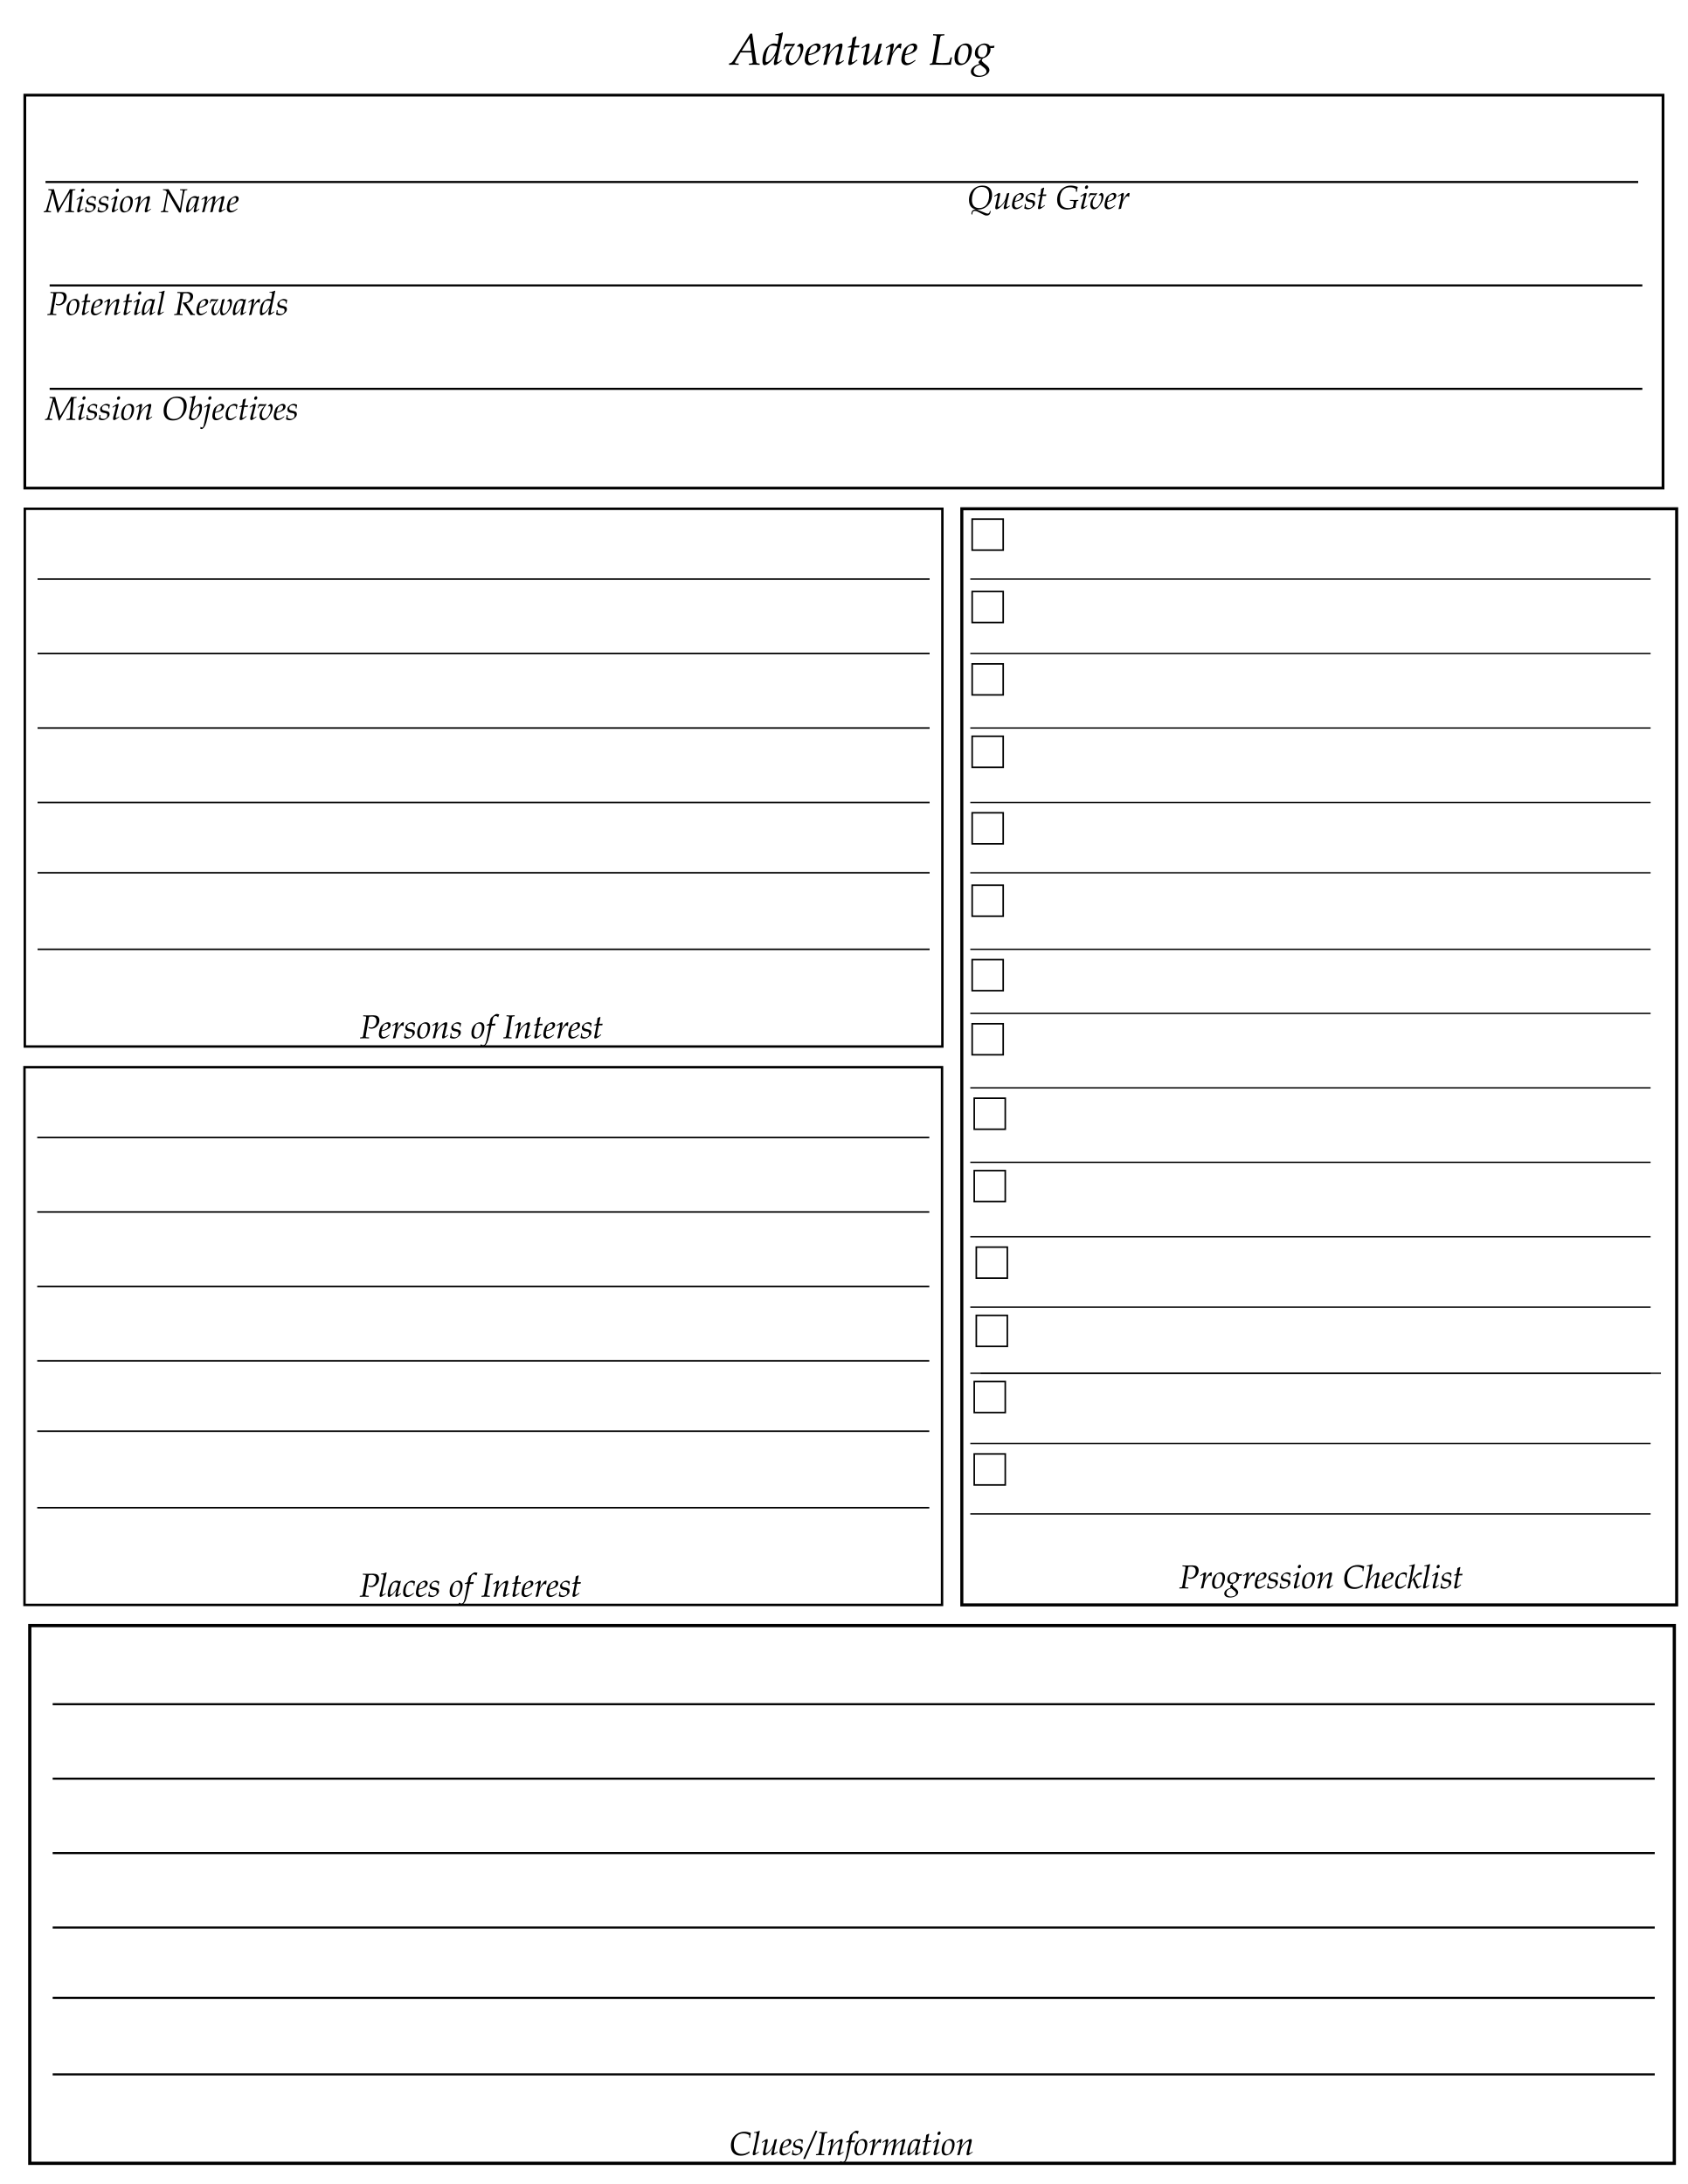
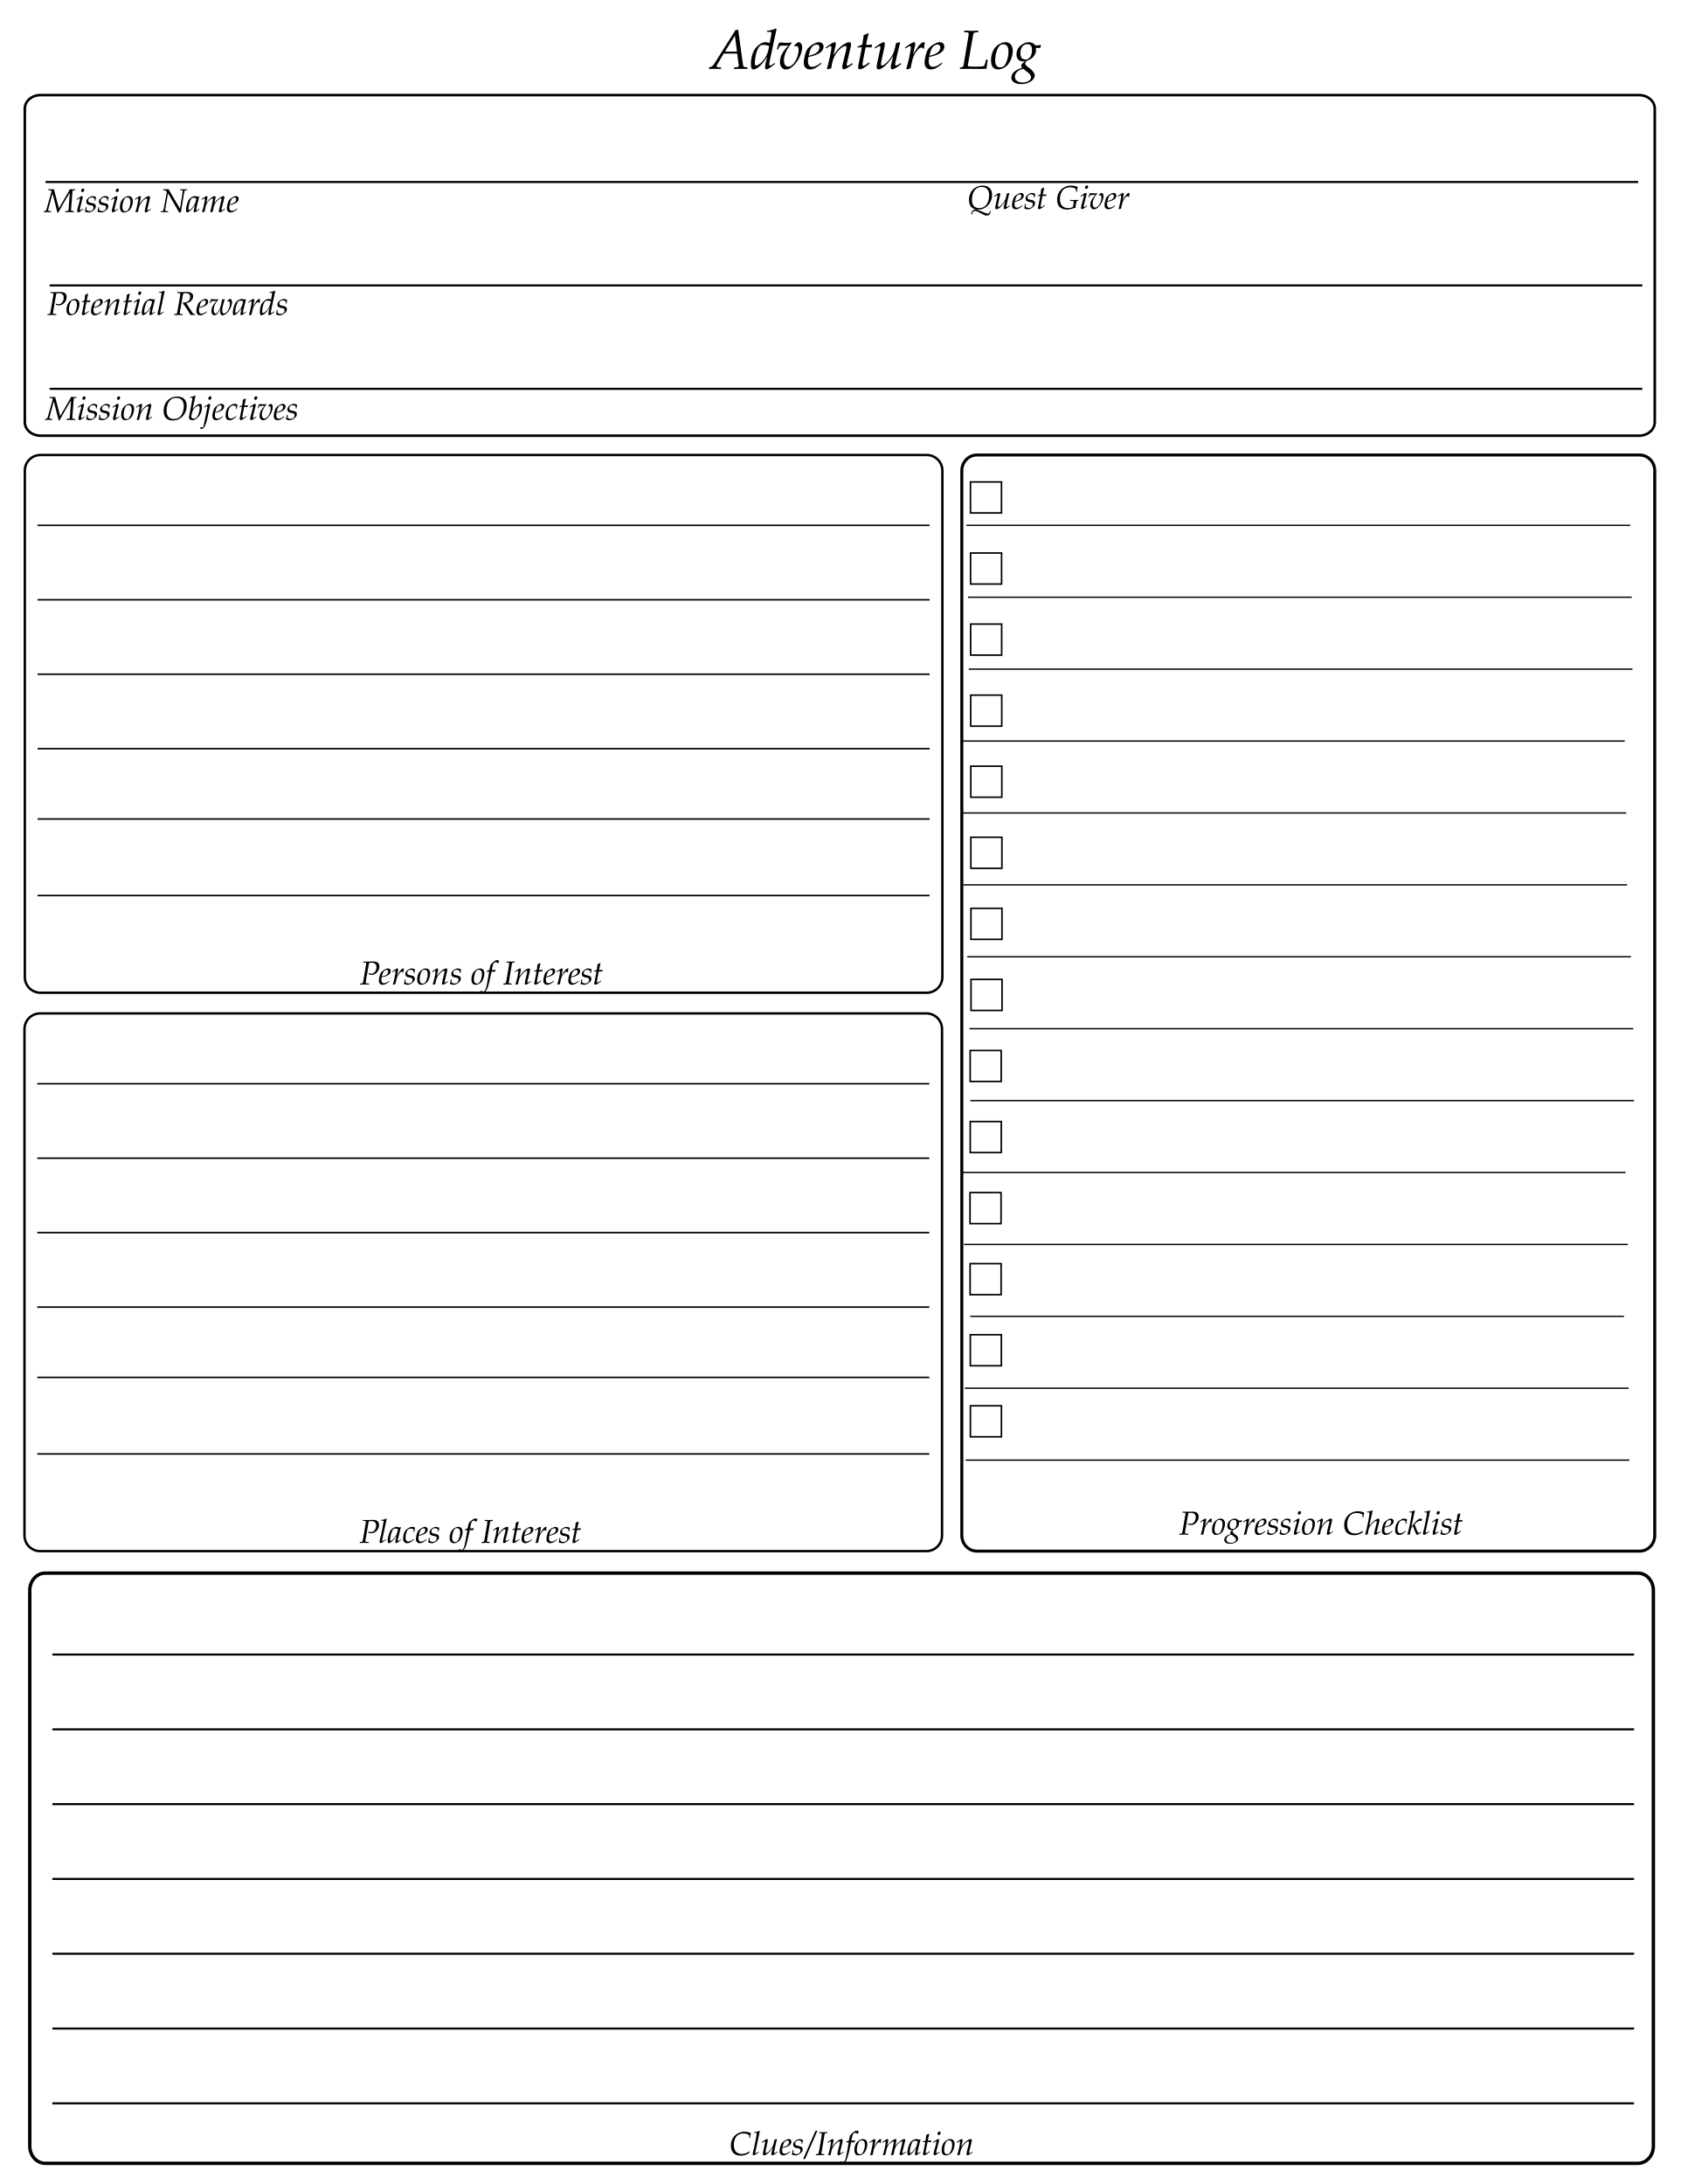
<svg xmlns="http://www.w3.org/2000/svg" width="8.5in" height="11in" viewBox="0 0 215.9 279.4" version="1.1" id="svg8">
  <defs id="defs2" />
  <g id="layer1" transform="translate(0,-17.6)">
-     <text xml:space="preserve" style="font-style:normal;font-variant:normal;font-weight:normal;font-stretch:normal;font-size:4.233px;line-height:1.25;font-family:FreeSerif;-inkscape-font-specification:'FreeSerif, Normal';font-variant-ligatures:normal;font-variant-caps:normal;font-variant-numeric:normal;font-feature-settings:normal;text-align:start;letter-spacing:0px;word-spacing:0px;writing-mode:lr-tb;text-anchor:start;stroke-width:0.265" x="93.36" y="25.878" id="text817">
-       <tspan id="tspan815" x="93.36" y="25.878" style="font-style:italic;font-variant:normal;font-weight:normal;font-stretch:normal;font-size:5.644px;font-family:'URW Palladio L';-inkscape-font-specification:'URW Palladio L, Italic';font-variant-ligatures:normal;font-variant-caps:normal;font-variant-numeric:normal;font-feature-settings:normal;text-align:start;writing-mode:lr-tb;text-anchor:start;stroke-width:0.265">Adventure Log</tspan>
+     <text xml:space="preserve" style="font-style:normal;font-variant:normal;font-weight:normal;font-stretch:normal;font-size:4.233px;line-height:1.25;font-family:FreeSerif;-inkscape-font-specification:'FreeSerif, Normal';font-variant-ligatures:normal;font-variant-caps:normal;font-variant-numeric:normal;font-feature-settings:normal;text-align:start;letter-spacing:0px;word-spacing:0px;writing-mode:lr-tb;text-anchor:start;stroke-width:0.265" x="90.833" y="26.407" id="text817">
+       <tspan id="tspan815" x="90.833" y="26.407" style="font-style:italic;font-variant:normal;font-weight:normal;font-stretch:normal;font-size:7.056px;font-family:'URW Palladio L';-inkscape-font-specification:'URW Palladio L, Italic';font-variant-ligatures:normal;font-variant-caps:normal;font-variant-numeric:normal;font-feature-settings:normal;text-align:start;writing-mode:lr-tb;text-anchor:start;stroke-width:0.265">Adventure Log</tspan>
    </text>
    <flowRoot xml:space="preserve" id="flowRoot819" style="font-family:FreeSerif;font-size:16px;line-height:1.25;letter-spacing:0px;word-spacing:0px;-inkscape-font-specification:'FreeSerif, Normal';font-weight:normal;font-style:normal;font-stretch:normal;font-variant:normal;text-anchor:start;text-align:start;writing-mode:lr;font-variant-ligatures:normal;font-variant-caps:normal;font-variant-numeric:normal;font-feature-settings:normal">
      <flowRegion id="flowRegion821">
        <rect id="rect823" width="789.939" height="120.208" x="12.122" y="37.766" />
      </flowRegion>
      <flowPara id="flowPara825" />
    </flowRoot>
-     <rect style="fill:none;fill-opacity:1;stroke:#000000;stroke-width:0.353;stroke-miterlimit:4;stroke-dasharray:none" id="rect829" width="209.55" height="50.271" x="3.175" y="29.771" />
+     <rect style="fill:none;fill-opacity:1;stroke:#000000;stroke-width:0.328;stroke-miterlimit:4;stroke-dasharray:none" id="rect829" width="208.497" height="43.567" x="3.172" y="29.768" rx="1.99" ry="1.733" />
    <path style="fill:none;stroke:#000000;stroke-width:0.265px;stroke-linecap:butt;stroke-linejoin:miter;stroke-opacity:1" d="M 5.821,40.883 H 209.55" id="path831" />
    <text xml:space="preserve" style="font-style:normal;font-variant:normal;font-weight:normal;font-stretch:normal;font-size:4.233px;line-height:1.25;font-family:FreeSerif;-inkscape-font-specification:'FreeSerif, Normal';font-variant-ligatures:normal;font-variant-caps:normal;font-variant-numeric:normal;font-feature-settings:normal;text-align:start;letter-spacing:0px;word-spacing:0px;writing-mode:lr-tb;text-anchor:start;stroke-width:0.265" x="5.66" y="44.732" id="text835">
      <tspan id="tspan833" x="5.66" y="44.732" style="stroke-width:0.265;-inkscape-font-specification:'URW Palladio L, Italic';font-family:'URW Palladio L';font-weight:normal;font-style:italic;font-stretch:normal;font-variant:normal;font-size:4.233px;text-anchor:start;text-align:start;writing-mode:lr;font-variant-ligatures:normal;font-variant-caps:normal;font-variant-numeric:normal;font-feature-settings:normal">Mission Name</tspan>
    </text>
    <text xml:space="preserve" style="font-style:normal;font-variant:normal;font-weight:normal;font-stretch:normal;font-size:4.233px;line-height:1.25;font-family:FreeSerif;-inkscape-font-specification:'FreeSerif, Normal';font-variant-ligatures:normal;font-variant-caps:normal;font-variant-numeric:normal;font-feature-settings:normal;text-align:start;letter-spacing:0px;word-spacing:0px;writing-mode:lr-tb;text-anchor:start;stroke-width:0.265" x="123.732" y="44.331" id="text839">
      <tspan id="tspan837" x="123.732" y="44.331" style="stroke-width:0.265;-inkscape-font-specification:'URW Palladio L, Italic';font-family:'URW Palladio L';font-weight:normal;font-style:italic;font-stretch:normal;font-variant:normal;font-size:4.233px;text-anchor:start;text-align:start;writing-mode:lr;font-variant-ligatures:normal;font-variant-caps:normal;font-variant-numeric:normal;font-feature-settings:normal">Quest Giver</tspan>
    </text>
    <path style="fill:none;stroke:#000000;stroke-width:0.265px;stroke-linecap:butt;stroke-linejoin:miter;stroke-opacity:1" d="M 6.35,54.113 H 210.079" id="path831-9" />
    <text xml:space="preserve" style="font-style:normal;font-variant:normal;font-weight:normal;font-stretch:normal;font-size:4.233px;line-height:1.25;font-family:FreeSerif;-inkscape-font-specification:'FreeSerif, Normal';font-variant-ligatures:normal;font-variant-caps:normal;font-variant-numeric:normal;font-feature-settings:normal;text-align:start;letter-spacing:0px;word-spacing:0px;writing-mode:lr-tb;text-anchor:start;stroke-width:0.265" x="6.01" y="57.892" id="text858">
      <tspan id="tspan856" x="6.01" y="57.892" style="stroke-width:0.265;-inkscape-font-specification:'URW Palladio L, Italic';font-family:'URW Palladio L';font-weight:normal;font-style:italic;font-stretch:normal;font-variant:normal;font-size:4.233px;text-anchor:start;text-align:start;writing-mode:lr;font-variant-ligatures:normal;font-variant-caps:normal;font-variant-numeric:normal;font-feature-settings:normal">Potential Rewards</tspan>
    </text>
    <path style="fill:none;stroke:#000000;stroke-width:0.265px;stroke-linecap:butt;stroke-linejoin:miter;stroke-opacity:1" d="M 6.35,67.342 H 210.079" id="path831-7" />
    <text xml:space="preserve" style="font-style:normal;font-variant:normal;font-weight:normal;font-stretch:normal;font-size:4.233px;line-height:1.25;font-family:FreeSerif;-inkscape-font-specification:'FreeSerif, Normal';font-variant-ligatures:normal;font-variant-caps:normal;font-variant-numeric:normal;font-feature-settings:normal;text-align:start;letter-spacing:0px;word-spacing:0px;writing-mode:lr-tb;text-anchor:start;stroke-width:0.265" x="5.821" y="71.31" id="text868">
      <tspan id="tspan866" x="5.821" y="71.31" style="stroke-width:0.265;-inkscape-font-specification:'URW Palladio L, Italic';font-family:'URW Palladio L';font-weight:normal;font-style:italic;font-stretch:normal;font-variant:normal;font-size:4.233px;text-anchor:start;text-align:start;writing-mode:lr;font-variant-ligatures:normal;font-variant-caps:normal;font-variant-numeric:normal;font-feature-settings:normal">Mission Objectives</tspan>
    </text>
-     <rect style="fill:none;fill-opacity:1;stroke:#000000;stroke-width:0.309;stroke-miterlimit:4;stroke-dasharray:none" id="rect829-8" width="117.369" height="68.792" x="3.175" y="82.688" />
-     <path style="fill:none;stroke:#000000;stroke-width:0.198px;stroke-linecap:butt;stroke-linejoin:miter;stroke-opacity:1" d="M 4.805,101.208 H 118.914" id="path831-9-7" />
-     <path style="fill:none;stroke:#000000;stroke-width:0.198px;stroke-linecap:butt;stroke-linejoin:miter;stroke-opacity:1" d="M 4.805,110.733 H 118.914" id="path831-7-1" />
-     <path style="fill:none;stroke:#000000;stroke-width:0.198px;stroke-linecap:butt;stroke-linejoin:miter;stroke-opacity:1" d="M 4.805,91.683 H 118.914" id="path831-78" />
-     <path style="fill:none;stroke:#000000;stroke-width:0.198px;stroke-linecap:butt;stroke-linejoin:miter;stroke-opacity:1" d="M 4.805,129.254 H 118.914" id="path831-9-7-6" />
-     <path style="fill:none;stroke:#000000;stroke-width:0.198px;stroke-linecap:butt;stroke-linejoin:miter;stroke-opacity:1" d="M 4.805,120.258 H 118.914" id="path831-78-1" />
-     <path style="fill:none;stroke:#000000;stroke-width:0.198px;stroke-linecap:butt;stroke-linejoin:miter;stroke-opacity:1" d="M 4.805,139.044 H 118.914" id="path831-9-7-6-6" />
-     <text xml:space="preserve" style="font-style:normal;font-variant:normal;font-weight:normal;font-stretch:normal;font-size:4.233px;line-height:1.25;font-family:FreeSerif;-inkscape-font-specification:'FreeSerif, Normal';font-variant-ligatures:normal;font-variant-caps:normal;font-variant-numeric:normal;font-feature-settings:normal;text-align:start;letter-spacing:0px;word-spacing:0px;writing-mode:lr-tb;text-anchor:start;stroke-width:0.265" x="46.016" y="150.421" id="text963">
-       <tspan id="tspan961" x="46.016" y="150.421" style="font-style:italic;font-variant:normal;font-weight:normal;font-stretch:normal;font-size:4.233px;font-family:'URW Palladio L';-inkscape-font-specification:'URW Palladio L, Italic';font-variant-ligatures:normal;font-variant-caps:normal;font-variant-numeric:normal;font-feature-settings:normal;text-align:start;writing-mode:lr-tb;text-anchor:start;stroke-width:0.265">Persons of Interest</tspan>
+     <rect style="fill:none;fill-opacity:1;stroke:#000000;stroke-width:0.309;stroke-miterlimit:4;stroke-dasharray:none" id="rect829-8" width="117.369" height="68.792" x="3.175" y="75.808" rx="2" ry="2" />
+     <path style="fill:none;stroke:#000000;stroke-width:0.198px;stroke-linecap:butt;stroke-linejoin:miter;stroke-opacity:1" d="M 4.805,94.329 H 118.914" id="path831-9-7" />
+     <path style="fill:none;stroke:#000000;stroke-width:0.198px;stroke-linecap:butt;stroke-linejoin:miter;stroke-opacity:1" d="M 4.805,103.854 H 118.914" id="path831-7-1" />
+     <path style="fill:none;stroke:#000000;stroke-width:0.198px;stroke-linecap:butt;stroke-linejoin:miter;stroke-opacity:1" d="M 4.805,84.804 H 118.914" id="path831-78" />
+     <path style="fill:none;stroke:#000000;stroke-width:0.198px;stroke-linecap:butt;stroke-linejoin:miter;stroke-opacity:1" d="M 4.805,122.375 H 118.914" id="path831-9-7-6" />
+     <path style="fill:none;stroke:#000000;stroke-width:0.198px;stroke-linecap:butt;stroke-linejoin:miter;stroke-opacity:1" d="M 4.805,113.379 H 118.914" id="path831-78-1" />
+     <path style="fill:none;stroke:#000000;stroke-width:0.198px;stroke-linecap:butt;stroke-linejoin:miter;stroke-opacity:1" d="M 4.805,132.165 H 118.914" id="path831-9-7-6-6" />
+     <text xml:space="preserve" style="font-style:normal;font-variant:normal;font-weight:normal;font-stretch:normal;font-size:4.233px;line-height:1.25;font-family:FreeSerif;-inkscape-font-specification:'FreeSerif, Normal';font-variant-ligatures:normal;font-variant-caps:normal;font-variant-numeric:normal;font-feature-settings:normal;text-align:start;letter-spacing:0px;word-spacing:0px;writing-mode:lr-tb;text-anchor:start;stroke-width:0.265" x="46.016" y="143.542" id="text963">
+       <tspan id="tspan961" x="46.016" y="143.542" style="font-style:italic;font-variant:normal;font-weight:normal;font-stretch:normal;font-size:4.233px;font-family:'URW Palladio L';-inkscape-font-specification:'URW Palladio L, Italic';font-variant-ligatures:normal;font-variant-caps:normal;font-variant-numeric:normal;font-feature-settings:normal;text-align:start;writing-mode:lr-tb;text-anchor:start;stroke-width:0.265">Persons of Interest</tspan>
    </text>
-     <rect style="fill:none;fill-opacity:1;stroke:#000000;stroke-width:0.309;stroke-miterlimit:4;stroke-dasharray:none" id="rect829-8-0" width="117.369" height="68.792" x="3.132" y="154.125" />
-     <path style="fill:none;stroke:#000000;stroke-width:0.198px;stroke-linecap:butt;stroke-linejoin:miter;stroke-opacity:1" d="M 4.762,172.646 H 118.872" id="path831-9-7-5" />
-     <path style="fill:none;stroke:#000000;stroke-width:0.198px;stroke-linecap:butt;stroke-linejoin:miter;stroke-opacity:1" d="M 4.762,182.171 H 118.872" id="path831-7-1-8" />
-     <path style="fill:none;stroke:#000000;stroke-width:0.198px;stroke-linecap:butt;stroke-linejoin:miter;stroke-opacity:1" d="M 4.763,163.121 H 118.871" id="path831-78-5" />
-     <path style="fill:none;stroke:#000000;stroke-width:0.198px;stroke-linecap:butt;stroke-linejoin:miter;stroke-opacity:1" d="M 4.763,200.692 H 118.871" id="path831-9-7-6-7" />
-     <path style="fill:none;stroke:#000000;stroke-width:0.198px;stroke-linecap:butt;stroke-linejoin:miter;stroke-opacity:1" d="M 4.763,191.696 H 118.871" id="path831-78-1-5" />
-     <path style="fill:none;stroke:#000000;stroke-width:0.198px;stroke-linecap:butt;stroke-linejoin:miter;stroke-opacity:1" d="M 4.763,210.481 H 118.871" id="path831-9-7-6-6-7" />
-     <text xml:space="preserve" style="font-style:normal;font-variant:normal;font-weight:normal;font-stretch:normal;font-size:4.233px;line-height:1.25;font-family:FreeSerif;-inkscape-font-specification:'FreeSerif, Normal';font-variant-ligatures:normal;font-variant-caps:normal;font-variant-numeric:normal;font-feature-settings:normal;text-align:start;letter-spacing:0px;word-spacing:0px;writing-mode:lr-tb;text-anchor:start;stroke-width:0.265" x="45.974" y="221.858" id="text963-1">
-       <tspan id="tspan961-8" x="45.974" y="221.858" style="font-style:italic;font-variant:normal;font-weight:normal;font-stretch:normal;font-size:4.233px;font-family:'URW Palladio L';-inkscape-font-specification:'URW Palladio L, Italic';font-variant-ligatures:normal;font-variant-caps:normal;font-variant-numeric:normal;font-feature-settings:normal;text-align:start;writing-mode:lr-tb;text-anchor:start;stroke-width:0.265">Places of Interest</tspan>
+     <rect style="fill:none;fill-opacity:1;stroke:#000000;stroke-width:0.309;stroke-miterlimit:4;stroke-dasharray:none" id="rect829-8-0" width="117.369" height="68.792" x="3.132" y="147.246" rx="2" ry="2" />
+     <path style="fill:none;stroke:#000000;stroke-width:0.198px;stroke-linecap:butt;stroke-linejoin:miter;stroke-opacity:1" d="M 4.762,165.767 H 118.872" id="path831-9-7-5" />
+     <path style="fill:none;stroke:#000000;stroke-width:0.198px;stroke-linecap:butt;stroke-linejoin:miter;stroke-opacity:1" d="M 4.762,175.292 H 118.872" id="path831-7-1-8" />
+     <path style="fill:none;stroke:#000000;stroke-width:0.198px;stroke-linecap:butt;stroke-linejoin:miter;stroke-opacity:1" d="M 4.763,156.242 H 118.871" id="path831-78-5" />
+     <path style="fill:none;stroke:#000000;stroke-width:0.198px;stroke-linecap:butt;stroke-linejoin:miter;stroke-opacity:1" d="M 4.763,193.812 H 118.871" id="path831-9-7-6-7" />
+     <path style="fill:none;stroke:#000000;stroke-width:0.198px;stroke-linecap:butt;stroke-linejoin:miter;stroke-opacity:1" d="M 4.763,184.817 H 118.871" id="path831-78-1-5" />
+     <path style="fill:none;stroke:#000000;stroke-width:0.198px;stroke-linecap:butt;stroke-linejoin:miter;stroke-opacity:1" d="M 4.763,203.602 H 118.871" id="path831-9-7-6-6-7" />
+     <text xml:space="preserve" style="font-style:normal;font-variant:normal;font-weight:normal;font-stretch:normal;font-size:4.233px;line-height:1.25;font-family:FreeSerif;-inkscape-font-specification:'FreeSerif, Normal';font-variant-ligatures:normal;font-variant-caps:normal;font-variant-numeric:normal;font-feature-settings:normal;text-align:start;letter-spacing:0px;word-spacing:0px;writing-mode:lr-tb;text-anchor:start;stroke-width:0.265" x="45.974" y="214.979" id="text963-1">
+       <tspan id="tspan961-8" x="45.974" y="214.979" style="font-style:italic;font-variant:normal;font-weight:normal;font-stretch:normal;font-size:4.233px;font-family:'URW Palladio L';-inkscape-font-specification:'URW Palladio L, Italic';font-variant-ligatures:normal;font-variant-caps:normal;font-variant-numeric:normal;font-feature-settings:normal;text-align:start;writing-mode:lr-tb;text-anchor:start;stroke-width:0.265">Places of Interest</tspan>
    </text>
-     <rect style="fill:none;fill-opacity:1;stroke:#000000;stroke-width:0.414;stroke-miterlimit:4;stroke-dasharray:none" id="rect829-8-0-8" width="210.36" height="68.792" x="3.81" y="225.562" />
-     <path style="fill:none;stroke:#000000;stroke-width:0.265px;stroke-linecap:butt;stroke-linejoin:miter;stroke-opacity:1" d="M 6.737,245.142 H 211.667" id="path831-9-7-5-9" />
-     <path style="fill:none;stroke:#000000;stroke-width:0.265px;stroke-linecap:butt;stroke-linejoin:miter;stroke-opacity:1" d="M 6.737,254.667 H 211.667" id="path831-7-1-8-3" />
-     <path style="fill:none;stroke:#000000;stroke-width:0.265px;stroke-linecap:butt;stroke-linejoin:miter;stroke-opacity:1" d="M 6.738,235.617 H 211.667" id="path831-78-5-3" />
-     <path style="fill:none;stroke:#000000;stroke-width:0.265px;stroke-linecap:butt;stroke-linejoin:miter;stroke-opacity:1" d="M 6.738,273.187 H 211.667" id="path831-9-7-6-7-3" />
-     <path style="fill:none;stroke:#000000;stroke-width:0.265px;stroke-linecap:butt;stroke-linejoin:miter;stroke-opacity:1" d="M 6.738,264.192 H 211.667" id="path831-78-1-5-7" />
-     <path style="fill:none;stroke:#000000;stroke-width:0.265px;stroke-linecap:butt;stroke-linejoin:miter;stroke-opacity:1" d="M 6.738,282.977 H 211.667" id="path831-9-7-6-6-7-8" />
+     <rect style="fill:none;fill-opacity:1;stroke:#000000;stroke-width:0.431;stroke-miterlimit:4;stroke-dasharray:none" id="rect829-8-0-8" width="207.682" height="75.504" x="3.81" y="218.85" rx="1.975" ry="2.195" />
+     <path style="fill:none;stroke:#000000;stroke-width:0.264px;stroke-linecap:butt;stroke-linejoin:miter;stroke-opacity:1" d="M 6.7,248.405 H 209.021" id="path831-9-7-5-9" />
+     <path style="fill:none;stroke:#000000;stroke-width:0.264px;stroke-linecap:butt;stroke-linejoin:miter;stroke-opacity:1" d="M 6.7,257.974 H 209.021" id="path831-7-1-8-3" />
+     <path style="fill:none;stroke:#000000;stroke-width:0.264px;stroke-linecap:butt;stroke-linejoin:miter;stroke-opacity:1" d="M 6.699,238.836 H 209.02" id="path831-78-5-3" />
+     <path style="fill:none;stroke:#000000;stroke-width:0.264px;stroke-linecap:butt;stroke-linejoin:miter;stroke-opacity:1" d="M 6.699,277.112 H 209.02" id="path831-9-7-6-7-3" />
+     <path style="fill:none;stroke:#000000;stroke-width:0.264px;stroke-linecap:butt;stroke-linejoin:miter;stroke-opacity:1" d="M 6.7,267.543 H 209.02" id="path831-78-1-5-7" />
+     <path style="fill:none;stroke:#000000;stroke-width:0.264px;stroke-linecap:butt;stroke-linejoin:miter;stroke-opacity:1" d="M 6.699,286.681 H 209.02" id="path831-9-7-6-6-7-8" />
    <text xml:space="preserve" style="font-style:normal;font-variant:normal;font-weight:normal;font-stretch:normal;font-size:4.233px;line-height:1.25;font-family:FreeSerif;-inkscape-font-specification:'FreeSerif, Normal';font-variant-ligatures:normal;font-variant-caps:normal;font-variant-numeric:normal;font-feature-settings:normal;text-align:start;letter-spacing:0px;word-spacing:0px;writing-mode:lr-tb;text-anchor:start;stroke-width:0.265" x="93.304" y="293.296" id="text1045">
      <tspan id="tspan1043" x="93.304" y="293.296" style="font-style:italic;font-variant:normal;font-weight:normal;font-stretch:normal;font-size:4.233px;font-family:'URW Palladio L';-inkscape-font-specification:'URW Palladio L, Italic';font-variant-ligatures:normal;font-variant-caps:normal;font-variant-numeric:normal;font-feature-settings:normal;text-align:start;writing-mode:lr-tb;text-anchor:start;stroke-width:0.265">Clues/Information</tspan>
    </text>
-     <rect style="fill:none;fill-opacity:1;stroke:#000000;stroke-width:0.39;stroke-miterlimit:4;stroke-dasharray:none" id="rect829-8-0-89" width="91.44" height="140.229" x="123.031" y="82.688" />
-     <path style="fill:none;stroke:#000000;stroke-width:0.173px;stroke-linecap:butt;stroke-linejoin:miter;stroke-opacity:1" d="m 124.116,101.208 h 87.022" id="path831-9-7-5-8" />
-     <path style="fill:none;stroke:#000000;stroke-width:0.173px;stroke-linecap:butt;stroke-linejoin:miter;stroke-opacity:1" d="m 124.116,110.733 h 87.022" id="path831-7-1-8-4" />
-     <path style="fill:none;stroke:#000000;stroke-width:0.173px;stroke-linecap:butt;stroke-linejoin:miter;stroke-opacity:1" d="m 124.116,91.683 h 87.022" id="path831-78-5-8" />
-     <path style="fill:none;stroke:#000000;stroke-width:0.173px;stroke-linecap:butt;stroke-linejoin:miter;stroke-opacity:1" d="m 124.116,129.254 h 87.022" id="path831-9-7-6-7-2" />
-     <path style="fill:none;stroke:#000000;stroke-width:0.173px;stroke-linecap:butt;stroke-linejoin:miter;stroke-opacity:1" d="M 124.116,120.258 H 211.137" id="path831-78-1-5-0" />
-     <path style="fill:none;stroke:#000000;stroke-width:0.173px;stroke-linecap:butt;stroke-linejoin:miter;stroke-opacity:1" d="m 124.116,139.044 h 87.022" id="path831-9-7-6-6-7-4" />
-     <path style="fill:none;stroke:#000000;stroke-width:0.173px;stroke-linecap:butt;stroke-linejoin:miter;stroke-opacity:1" d="m 124.115,156.771 h 87.022" id="path831-9-7-5-8-5" />
-     <path style="fill:none;stroke:#000000;stroke-width:0.173px;stroke-linecap:butt;stroke-linejoin:miter;stroke-opacity:1" d="m 124.115,166.296 h 87.022" id="path831-7-1-8-4-7" />
-     <path style="fill:none;stroke:#000000;stroke-width:0.173px;stroke-linecap:butt;stroke-linejoin:miter;stroke-opacity:1" d="m 124.116,147.246 h 87.022" id="path831-78-5-8-2" />
-     <path style="fill:none;stroke:#000000;stroke-width:0.173px;stroke-linecap:butt;stroke-linejoin:miter;stroke-opacity:1" d="m 124.116,184.817 h 87.022" id="path831-9-7-6-7-2-6" />
-     <path style="fill:none;stroke:#000000;stroke-width:0.173px;stroke-linecap:butt;stroke-linejoin:miter;stroke-opacity:1" d="M 124.116,175.821 H 211.137" id="path831-78-1-5-0-9" />
-     <path style="fill:none;stroke:#000000;stroke-width:0.173px;stroke-linecap:butt;stroke-linejoin:miter;stroke-opacity:1" d="m 124.116,193.283 h 87.022" id="path831-9-7-6-6-7-4-3" />
-     <path style="fill:none;stroke:#000000;stroke-width:0.173px;stroke-linecap:butt;stroke-linejoin:miter;stroke-opacity:1" d="m 124.116,202.279 h 87.022" id="path831-9-7-6-6-7-4-3-3" />
-     <path style="fill:none;stroke:#000000;stroke-width:0.173px;stroke-linecap:butt;stroke-linejoin:miter;stroke-opacity:1" d="m 125.439,193.283 h 87.022" id="path831-9-7-6-6-7-4-3-2" />
-     <path style="fill:none;stroke:#000000;stroke-width:0.173px;stroke-linecap:butt;stroke-linejoin:miter;stroke-opacity:1" d="m 124.116,211.275 h 87.022" id="path831-9-7-6-6-7-4-3-8" />
-     <text xml:space="preserve" style="font-style:normal;font-variant:normal;font-weight:normal;font-stretch:normal;font-size:4.233px;line-height:1.25;font-family:FreeSerif;-inkscape-font-specification:'FreeSerif, Normal';font-variant-ligatures:normal;font-variant-caps:normal;font-variant-numeric:normal;font-feature-settings:normal;text-align:start;letter-spacing:0px;word-spacing:0px;writing-mode:lr-tb;text-anchor:start;stroke-width:0.265" x="150.812" y="220.8" id="text1134">
-       <tspan id="tspan1132" x="150.812" y="220.8" style="font-style:italic;font-variant:normal;font-weight:normal;font-stretch:normal;font-size:4.233px;font-family:'URW Palladio L';-inkscape-font-specification:'URW Palladio L, Italic';font-variant-ligatures:normal;font-variant-caps:normal;font-variant-numeric:normal;font-feature-settings:normal;text-align:start;writing-mode:lr-tb;text-anchor:start;stroke-width:0.265">Progression Checklist</tspan>
+     <rect style="fill:none;fill-opacity:1;stroke:#000000;stroke-width:0.384;stroke-miterlimit:4;stroke-dasharray:none" id="rect829-8-0-89" width="88.635" height="140.229" x="123.031" y="75.808" rx="1.939" ry="2" />
+     <path style="fill:none;stroke:#000000;stroke-width:0.171px;stroke-linecap:butt;stroke-linejoin:miter;stroke-opacity:1" d="m 123.817,94.004 h 84.905" id="path831-9-7-5-8" />
+     <path style="fill:none;stroke:#000000;stroke-width:0.171px;stroke-linecap:butt;stroke-linejoin:miter;stroke-opacity:1" d="m 123.916,103.203 h 84.905" id="path831-7-1-8-4" />
+     <path style="fill:none;stroke:#000000;stroke-width:0.171px;stroke-linecap:butt;stroke-linejoin:miter;stroke-opacity:1" d="m 123.618,84.804 h 84.905" id="path831-78-5-8" />
+     <path style="fill:none;stroke:#000000;stroke-width:0.171px;stroke-linecap:butt;stroke-linejoin:miter;stroke-opacity:1" d="m 123.122,121.602 h 84.905" id="path831-9-7-6-7-2" />
+     <path style="fill:none;stroke:#000000;stroke-width:0.171px;stroke-linecap:butt;stroke-linejoin:miter;stroke-opacity:1" d="m 122.924,112.403 h 84.905" id="path831-78-1-5-0" />
+     <path style="fill:none;stroke:#000000;stroke-width:0.171px;stroke-linecap:butt;stroke-linejoin:miter;stroke-opacity:1" d="M 123.221,130.801 H 208.126" id="path831-9-7-6-6-7-4" />
+     <path style="fill:none;stroke:#000000;stroke-width:0.171px;stroke-linecap:butt;stroke-linejoin:miter;stroke-opacity:1" d="m 124.016,149.2 h 84.905" id="path831-9-7-5-8-5" />
+     <path style="fill:none;stroke:#000000;stroke-width:0.171px;stroke-linecap:butt;stroke-linejoin:miter;stroke-opacity:1" d="m 124.115,158.4 h 84.905" id="path831-7-1-8-4-7" />
+     <path style="fill:none;stroke:#000000;stroke-width:0.171px;stroke-linecap:butt;stroke-linejoin:miter;stroke-opacity:1" d="m 123.718,140.001 h 84.905" id="path831-78-5-8-2" />
+     <path style="fill:none;stroke:#000000;stroke-width:0.171px;stroke-linecap:butt;stroke-linejoin:miter;stroke-opacity:1" d="m 123.321,176.799 h 84.905" id="path831-9-7-6-7-2-6" />
+     <path style="fill:none;stroke:#000000;stroke-width:0.171px;stroke-linecap:butt;stroke-linejoin:miter;stroke-opacity:1" d="m 123.023,167.599 h 84.905" id="path831-78-1-5-0-9" />
+     <path style="fill:none;stroke:#000000;stroke-width:0.171px;stroke-linecap:butt;stroke-linejoin:miter;stroke-opacity:1" d="m 123.42,195.196 h 84.905" id="path831-9-7-6-6-7-4-3-3" />
+     <path style="fill:none;stroke:#000000;stroke-width:0.17px;stroke-linecap:butt;stroke-linejoin:miter;stroke-opacity:1" d="m 124.115,185.998 h 83.615" id="path831-9-7-6-6-7-4-3-2" />
+     <path style="fill:none;stroke:#000000;stroke-width:0.171px;stroke-linecap:butt;stroke-linejoin:miter;stroke-opacity:1" d="m 123.519,204.396 h 84.905" id="path831-9-7-6-6-7-4-3-8" />
+     <text xml:space="preserve" style="font-style:normal;font-variant:normal;font-weight:normal;font-stretch:normal;font-size:4.233px;line-height:1.25;font-family:FreeSerif;-inkscape-font-specification:'FreeSerif, Normal';font-variant-ligatures:normal;font-variant-caps:normal;font-variant-numeric:normal;font-feature-settings:normal;text-align:start;letter-spacing:0px;word-spacing:0px;writing-mode:lr-tb;text-anchor:start;stroke-width:0.265" x="150.812" y="213.921" id="text1134">
+       <tspan id="tspan1132" x="150.812" y="213.921" style="font-style:italic;font-variant:normal;font-weight:normal;font-stretch:normal;font-size:4.233px;font-family:'URW Palladio L';-inkscape-font-specification:'URW Palladio L, Italic';font-variant-ligatures:normal;font-variant-caps:normal;font-variant-numeric:normal;font-feature-settings:normal;text-align:start;writing-mode:lr-tb;text-anchor:start;stroke-width:0.265">Progression Checklist</tspan>
    </text>
-     <rect style="fill:none;fill-opacity:1;stroke:#000000;stroke-width:0.2;stroke-miterlimit:4;stroke-dasharray:none" id="rect1136" width="3.969" height="3.969" x="124.354" y="84.01" />
-     <rect style="fill:none;fill-opacity:1;stroke:#000000;stroke-width:0.2;stroke-miterlimit:4;stroke-dasharray:none" id="rect1136-2" width="3.969" height="3.969" x="124.354" y="93.271" />
-     <rect style="fill:none;fill-opacity:1;stroke:#000000;stroke-width:0.2;stroke-miterlimit:4;stroke-dasharray:none" id="rect1136-1" width="3.969" height="3.969" x="124.354" y="102.531" />
-     <rect style="fill:none;fill-opacity:1;stroke:#000000;stroke-width:0.2;stroke-miterlimit:4;stroke-dasharray:none" id="rect1136-2-0" width="3.969" height="3.969" x="124.354" y="111.792" />
-     <rect style="fill:none;fill-opacity:1;stroke:#000000;stroke-width:0.2;stroke-miterlimit:4;stroke-dasharray:none" id="rect1136-9" width="3.969" height="3.969" x="124.354" y="121.581" />
-     <rect style="fill:none;fill-opacity:1;stroke:#000000;stroke-width:0.2;stroke-miterlimit:4;stroke-dasharray:none" id="rect1136-2-5" width="3.969" height="3.969" x="124.354" y="130.842" />
-     <rect style="fill:none;fill-opacity:1;stroke:#000000;stroke-width:0.2;stroke-miterlimit:4;stroke-dasharray:none" id="rect1136-29" width="3.969" height="3.969" x="124.354" y="140.367" />
-     <rect style="fill:none;fill-opacity:1;stroke:#000000;stroke-width:0.2;stroke-miterlimit:4;stroke-dasharray:none" id="rect1136-2-4" width="3.969" height="3.969" x="124.354" y="148.569" />
-     <rect style="fill:none;fill-opacity:1;stroke:#000000;stroke-width:0.2;stroke-miterlimit:4;stroke-dasharray:none" id="rect1136-4" width="3.969" height="3.969" x="124.619" y="158.094" />
-     <rect style="fill:none;fill-opacity:1;stroke:#000000;stroke-width:0.2;stroke-miterlimit:4;stroke-dasharray:none" id="rect1136-2-2" width="3.969" height="3.969" x="124.619" y="167.354" />
-     <rect style="fill:none;fill-opacity:1;stroke:#000000;stroke-width:0.2;stroke-miterlimit:4;stroke-dasharray:none" id="rect1136-7" width="3.969" height="3.969" x="124.883" y="177.144" />
-     <rect style="fill:none;fill-opacity:1;stroke:#000000;stroke-width:0.2;stroke-miterlimit:4;stroke-dasharray:none" id="rect1136-2-9" width="3.969" height="3.969" x="124.883" y="185.875" />
-     <rect style="fill:none;fill-opacity:1;stroke:#000000;stroke-width:0.2;stroke-miterlimit:4;stroke-dasharray:none" id="rect1136-294" width="3.969" height="3.969" x="124.619" y="194.342" />
-     <rect style="fill:none;fill-opacity:1;stroke:#000000;stroke-width:0.2;stroke-miterlimit:4;stroke-dasharray:none" id="rect1136-2-06" width="3.969" height="3.969" x="124.619" y="203.602" />
+     <rect style="fill:none;fill-opacity:1;stroke:#000000;stroke-width:0.2;stroke-miterlimit:4;stroke-dasharray:none" id="rect1136" width="3.969" height="3.969" x="124.139" y="79.255" />
+     <rect style="fill:none;fill-opacity:1;stroke:#000000;stroke-width:0.2;stroke-miterlimit:4;stroke-dasharray:none" id="rect1136-2" width="3.969" height="3.969" x="124.149" y="88.347" />
+     <rect style="fill:none;fill-opacity:1;stroke:#000000;stroke-width:0.2;stroke-miterlimit:4;stroke-dasharray:none" id="rect1136-1" width="3.969" height="3.969" x="124.159" y="97.438" />
+     <rect style="fill:none;fill-opacity:1;stroke:#000000;stroke-width:0.2;stroke-miterlimit:4;stroke-dasharray:none" id="rect1136-2-0" width="3.969" height="3.969" x="124.169" y="106.529" />
+     <rect style="fill:none;fill-opacity:1;stroke:#000000;stroke-width:0.2;stroke-miterlimit:4;stroke-dasharray:none" id="rect1136-9" width="3.969" height="3.969" x="124.179" y="115.621" />
+     <rect style="fill:none;fill-opacity:1;stroke:#000000;stroke-width:0.2;stroke-miterlimit:4;stroke-dasharray:none" id="rect1136-2-5" width="3.969" height="3.969" x="124.189" y="124.712" />
+     <rect style="fill:none;fill-opacity:1;stroke:#000000;stroke-width:0.2;stroke-miterlimit:4;stroke-dasharray:none" id="rect1136-29" width="3.969" height="3.969" x="124.198" y="133.804" />
+     <rect style="fill:none;fill-opacity:1;stroke:#000000;stroke-width:0.2;stroke-miterlimit:4;stroke-dasharray:none" id="rect1136-2-4" width="3.969" height="3.969" x="124.208" y="142.895" />
+     <rect style="fill:none;fill-opacity:1;stroke:#000000;stroke-width:0.2;stroke-miterlimit:4;stroke-dasharray:none" id="rect1136-4" width="3.969" height="3.969" x="124.099" y="151.986" />
+     <rect style="fill:none;fill-opacity:1;stroke:#000000;stroke-width:0.2;stroke-miterlimit:4;stroke-dasharray:none" id="rect1136-2-2" width="3.969" height="3.969" x="124.109" y="161.078" />
+     <rect style="fill:none;fill-opacity:1;stroke:#000000;stroke-width:0.2;stroke-miterlimit:4;stroke-dasharray:none" id="rect1136-7" width="3.969" height="3.969" x="124.08" y="170.169" />
+     <rect style="fill:none;fill-opacity:1;stroke:#000000;stroke-width:0.2;stroke-miterlimit:4;stroke-dasharray:none" id="rect1136-2-9" width="3.969" height="3.969" x="124.09" y="179.26" />
+     <rect style="fill:none;fill-opacity:1;stroke:#000000;stroke-width:0.2;stroke-miterlimit:4;stroke-dasharray:none" id="rect1136-294" width="3.969" height="3.969" x="124.119" y="188.352" />
+     <rect style="fill:none;fill-opacity:1;stroke:#000000;stroke-width:0.2;stroke-miterlimit:4;stroke-dasharray:none" id="rect1136-2-06" width="3.969" height="3.969" x="124.129" y="197.443" />
+     <path style="fill:none;stroke:#000000;stroke-width:0.264px;stroke-linecap:butt;stroke-linejoin:miter;stroke-opacity:1" d="M 6.699,229.267 H 209.02" id="path831-78-5-3-6" />
  </g>
</svg>
